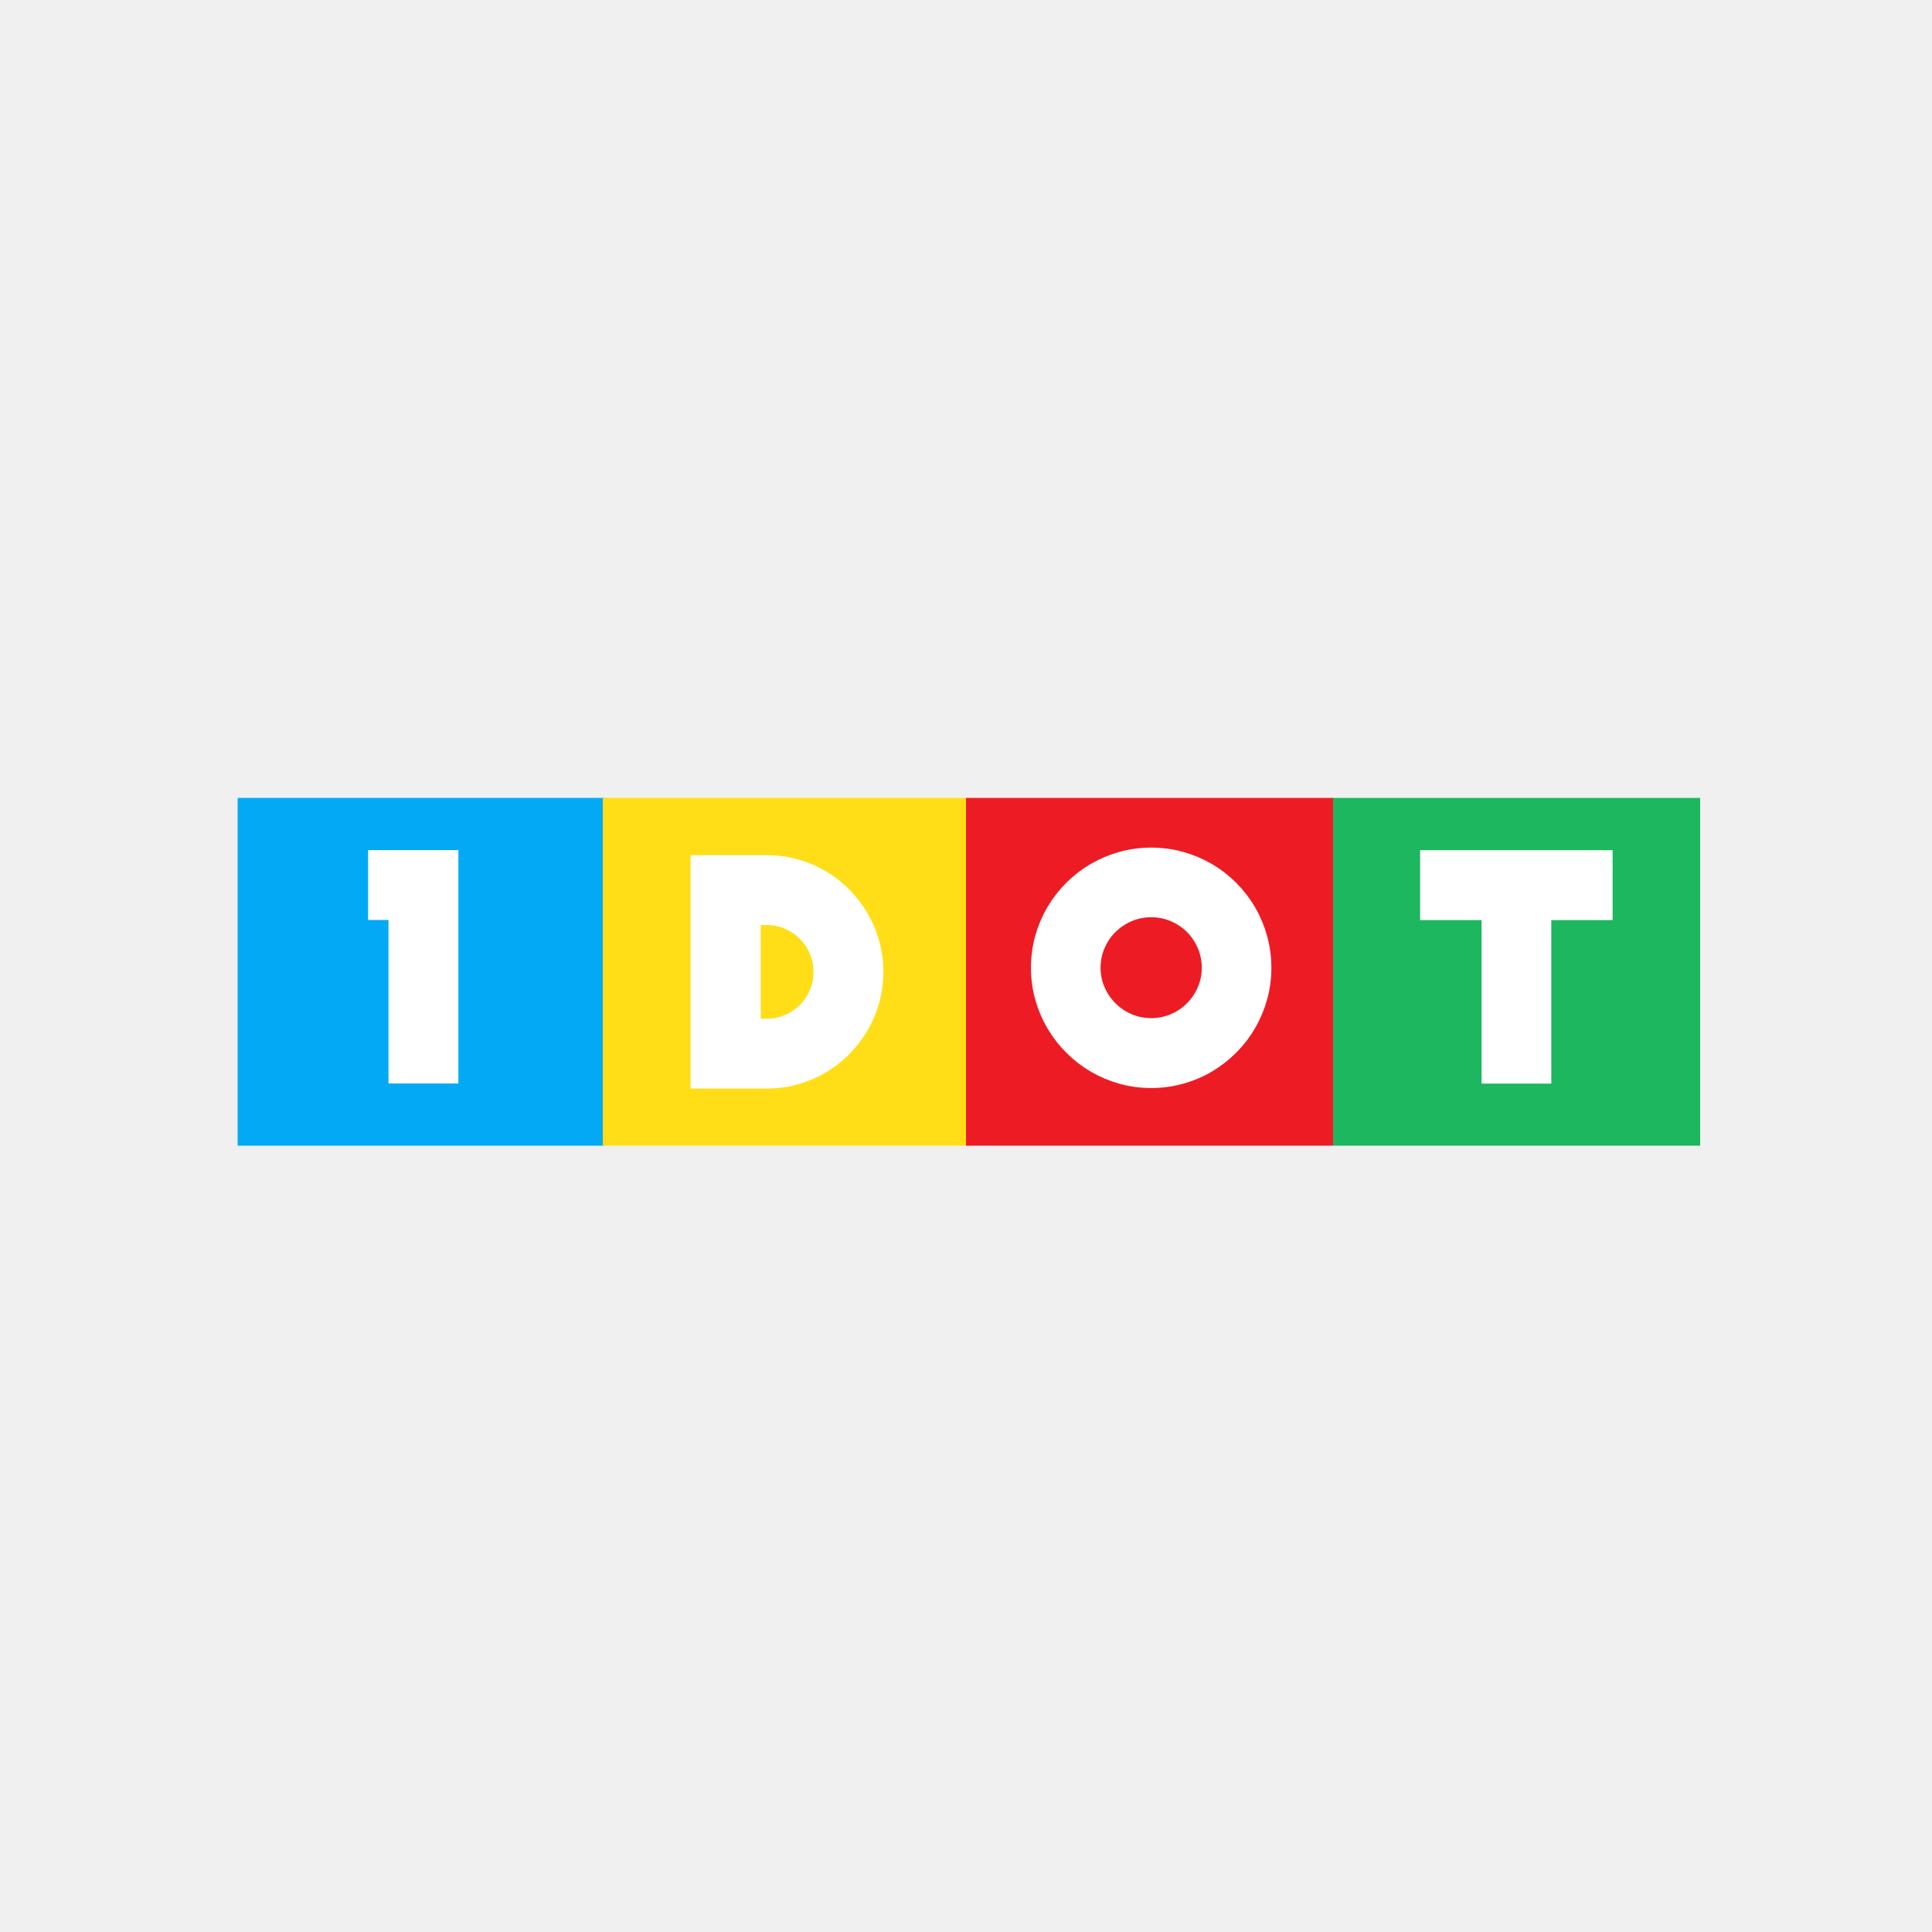
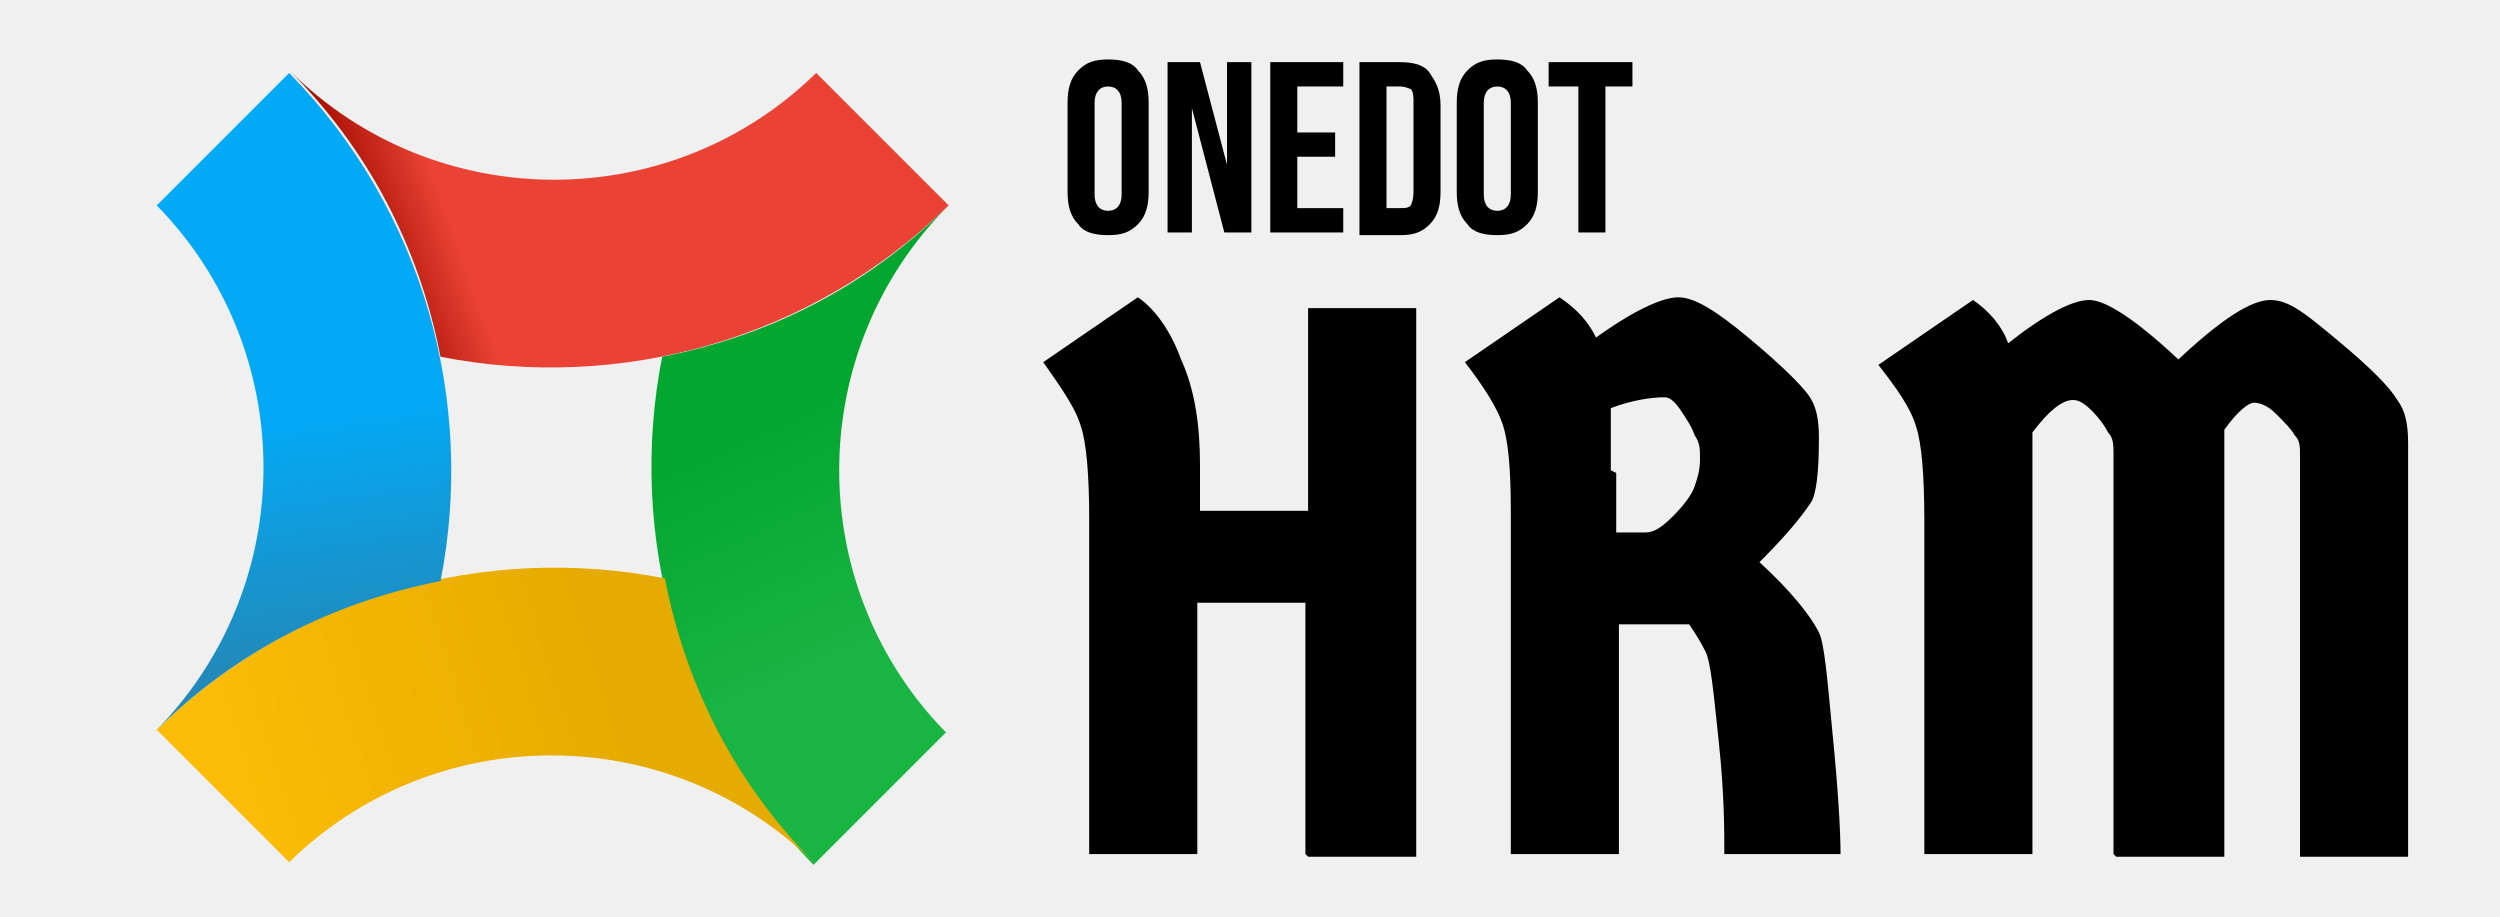
- <svg xmlns="http://www.w3.org/2000/svg" id="uuid-c801677f-fcdb-4a5a-8489-1a8b2e594c0a" data-name="Layer 1" viewBox="0 0 1000 1000">
+ <svg xmlns="http://www.w3.org/2000/svg" id="uuid-124c9dde-fbd6-4123-b90d-afaefac645d1" version="1.1" viewBox="0 0 92.5 33.9">
  <defs>
    <style>
-       .uuid-f66ac2b3-8d42-45ec-8100-ab2f081fbf40 {
-         fill: #1cb75e;
+       .st0 {
+         fill: url(#linear-gradient2);
      }

-       .uuid-43a09392-2326-4e66-9d24-c0e6b23598de {
-         fill: #03a9f5;
+       .st1 {
+         fill: url(#linear-gradient1);
      }

-       .uuid-244e3517-a260-4bbd-b91d-d1f2275e3d15 {
-         fill: none;
+       .st2 {
+         fill: url(#linear-gradient3);
      }

-       .uuid-f4f8c65f-0232-49a7-aa21-2d55dcaf7d24 {
-         fill: #ffde17;
-       }
- 
-       .uuid-0112faf5-c70a-4daf-bc10-07955d307aed {
-         fill: #fff;
-         stroke: #fff;
-         stroke-miterlimit: 10;
-         stroke-width: 15px;
-       }
- 
-       .uuid-a229a5b7-738a-4cd4-bc6d-b0ff421016df {
-         fill: #ed1c24;
+       .st3 {
+         fill: url(#linear-gradient);
      }
    </style>
+     <linearGradient id="linear-gradient" x1="29.5" y1="738.7" x2="13.5" y2="744.4" gradientTransform="translate(0 -734.9)" gradientUnits="userSpaceOnUse">
+       <stop offset=".8" stop-color="#ea4335" />
+       <stop offset="1" stop-color="#a30d00" />
+     </linearGradient>
+     <linearGradient id="linear-gradient1" x1="28.4" y1="746.9" x2="35.6" y2="762.8" gradientTransform="translate(0 -734.9)" gradientUnits="userSpaceOnUse">
+       <stop offset=".2" stop-color="#03a72f" />
+       <stop offset=".7" stop-color="#19b443" />
+     </linearGradient>
+     <linearGradient id="linear-gradient2" x1="26.4" y1="760.6" x2="9.6" y2="765.9" gradientTransform="translate(0 -734.9)" gradientUnits="userSpaceOnUse">
+       <stop offset=".2" stop-color="#e6ab00" />
+       <stop offset="1" stop-color="#fbbc05" />
+     </linearGradient>
+     <linearGradient id="linear-gradient3" x1="9.1" y1="741.7" x2="11.7" y2="759.5" gradientTransform="translate(0 -734.9)" gradientUnits="userSpaceOnUse">
+       <stop offset=".5" stop-color="#03a9f5" />
+       <stop offset="1" stop-color="#2289b8" />
+     </linearGradient>
  </defs>
-   <rect class="uuid-43a09392-2326-4e66-9d24-c0e6b23598de" x="123" y="413" width="190" height="180" />
-   <rect class="uuid-f4f8c65f-0232-49a7-aa21-2d55dcaf7d24" x="312" y="413" width="190" height="180" />
-   <rect class="uuid-a229a5b7-738a-4cd4-bc6d-b0ff421016df" x="500" y="413" width="190" height="180" />
-   <rect class="uuid-f66ac2b3-8d42-45ec-8100-ab2f081fbf40" x="690" y="413" width="190" height="180" />
-   <g>
-     <rect class="uuid-244e3517-a260-4bbd-b91d-d1f2275e3d15" x="192.27" y="442.86" width="51.21" height="120.29" />
-     <path class="uuid-0112faf5-c70a-4daf-bc10-07955d307aed" d="M229.76,553.31h-21.18v-84.63h-10.55v-21.18h31.73v105.81Z" />
-   </g>
-   <g>
-     <rect class="uuid-244e3517-a260-4bbd-b91d-d1f2275e3d15" x="355.12" y="445.47" width="104.61" height="119.53" />
-     <path class="uuid-0112faf5-c70a-4daf-bc10-07955d307aed" d="M449.72,503.02c0,4.87-.63,9.55-1.88,14.06-1.25,4.5-3.04,8.71-5.35,12.62-2.31,3.91-5.07,7.48-8.27,10.7-3.2,3.22-6.76,5.99-10.7,8.3-3.94,2.31-8.15,4.1-12.65,5.35-4.5,1.25-9.19,1.88-14.06,1.88h-31.88v-105.81h31.88c4.87,0,9.56.63,14.06,1.88,4.5,1.25,8.72,3.04,12.65,5.35,3.93,2.31,7.5,5.08,10.7,8.3,3.2,3.22,5.95,6.79,8.27,10.7,2.31,3.91,4.09,8.12,5.35,12.62,1.26,4.5,1.88,9.19,1.88,14.06ZM428.54,503.02c0-4.38-.82-8.49-2.47-12.32-1.65-3.84-3.91-7.19-6.79-10.07-2.88-2.88-6.25-5.15-10.11-6.83-3.86-1.67-7.98-2.51-12.36-2.51h-10.55v63.46h10.55c4.38,0,8.5-.82,12.36-2.47,3.86-1.65,7.23-3.91,10.11-6.79,2.88-2.88,5.14-6.25,6.79-10.11,1.65-3.86,2.47-7.98,2.47-12.36Z" />
-   </g>
-   <g>
-     <rect class="uuid-244e3517-a260-4bbd-b91d-d1f2275e3d15" x="537.07" y="442.92" width="122.9" height="124.63" />
-     <path class="uuid-0112faf5-c70a-4daf-bc10-07955d307aed" d="M650.56,500.91c0,5.02-.65,9.85-1.96,14.5-1.3,4.65-3.14,9-5.5,13.06-2.36,4.06-5.21,7.76-8.56,11.1s-7.04,6.21-11.07,8.6-8.39,4.23-13.06,5.53c-4.67,1.3-9.52,1.96-14.54,1.96s-9.85-.65-14.5-1.96c-4.65-1.3-9-3.15-13.06-5.53s-7.76-5.25-11.1-8.6c-3.35-3.34-6.21-7.05-8.6-11.1-2.39-4.06-4.23-8.41-5.53-13.06-1.3-4.65-1.96-9.48-1.96-14.5s.65-9.86,1.96-14.54c1.3-4.67,3.15-9.03,5.53-13.06,2.38-4.03,5.25-7.72,8.6-11.07s7.05-6.2,11.1-8.56,8.41-4.19,13.06-5.5c4.65-1.3,9.48-1.96,14.5-1.96s9.86.65,14.54,1.96c4.67,1.3,9.03,3.14,13.06,5.5s7.72,5.21,11.07,8.56c3.34,3.35,6.2,7.04,8.56,11.07,2.36,4.03,4.19,8.39,5.5,13.06,1.3,4.67,1.96,9.52,1.96,14.54ZM629.53,500.91c0-4.62-.89-8.99-2.66-13.1-1.77-4.11-4.17-7.67-7.19-10.7-3.03-3.02-6.59-5.42-10.7-7.19-4.11-1.77-8.47-2.66-13.1-2.66s-9.05.89-13.13,2.66c-4.08,1.77-7.65,4.17-10.7,7.19-3.05,3.03-5.46,6.59-7.23,10.7-1.77,4.11-2.66,8.47-2.66,13.1s.89,8.96,2.66,13.02c1.77,4.06,4.18,7.61,7.23,10.66,3.05,3.05,6.62,5.46,10.7,7.23,4.08,1.77,8.46,2.66,13.13,2.66s8.99-.89,13.1-2.66c4.11-1.77,7.67-4.18,10.7-7.23,3.03-3.05,5.42-6.6,7.19-10.66,1.77-4.06,2.66-8.4,2.66-13.02Z" />
-   </g>
-   <g>
-     <rect class="uuid-244e3517-a260-4bbd-b91d-d1f2275e3d15" x="741.22" y="442.92" width="95.95" height="119.53" />
-     <path class="uuid-0112faf5-c70a-4daf-bc10-07955d307aed" d="M795.45,553.37h-21.1v-84.63h-31.8v-21.18h84.63v21.18h-31.73v84.63Z" />
-   </g>
+   <path d="M78.2,31.6v-14.8c0-.3,0-.6-.2-.8-.1-.2-.3-.5-.6-.8s-.5-.4-.7-.4c-.4,0-.9.4-1.5,1.2,0,.5,0,1,0,1.5v14.1h-4v-12.4c0-1.6-.1-2.8-.3-3.4-.2-.7-.7-1.4-1.4-2.3l3.5-2.4c.6.4,1.1,1,1.3,1.6,1.4-1.1,2.4-1.6,3-1.6s1.7.7,3.3,2.2c1.6-1.5,2.7-2.2,3.4-2.2s1.3.5,2.5,1.5c1.2,1,1.9,1.7,2.2,2.2.3.4.4.9.4,1.6v15.3h-4v-14.8c0-.4,0-.6-.2-.8-.1-.2-.4-.5-.7-.8-.3-.3-.6-.4-.8-.4s-.6.3-1.1,1c0,.1,0,.3,0,.5v15.3h-4M59.8,17.5v2.2h1.1c.3,0,.6-.2,1-.6.4-.4.7-.8.8-1.1.1-.3.2-.6.2-1s0-.6-.2-.9c-.1-.3-.3-.6-.5-.9-.2-.3-.4-.5-.6-.5-.5,0-1.2.1-2,.4,0,.7,0,1.5,0,2.3ZM58.9,12.6c1.5-1.1,2.6-1.6,3.2-1.6s1.4.5,2.6,1.5c1.2,1,1.9,1.7,2.2,2.1.3.4.4.9.4,1.6,0,1.3-.1,2.1-.3,2.4-.4.6-1,1.3-1.9,2.2,1.2,1.1,1.9,2,2.2,2.6.2.4.3,1.6.5,3.7.2,2,.3,3.6.3,4.5h-4.3c0-.9,0-2.2-.2-4.1s-.3-3-.5-3.4c-.2-.4-.4-.7-.6-1h-2.6v8.5h-4v-12.7c0-1.6-.1-2.6-.3-3.2-.2-.6-.7-1.4-1.4-2.3l3.5-2.4c.6.4,1.1.9,1.4,1.6ZM48.3,31.6v-9.3h-4v9.3h-4v-12.4c0-1.6-.1-2.8-.3-3.4-.2-.7-.7-1.4-1.4-2.4l3.5-2.4c.6.4,1.2,1.2,1.6,2.3.5,1.1.7,2.4.7,3.9v1.7h4v-7.5h4v20.3h-4Z" />
+   <path d="M58.3,3.2h-1v-.9h3.1v.9h-1v5.4h-1V3.2M55.4,7.8c.3,0,.5-.2.5-.6v-3.4c0-.4-.2-.6-.5-.6s-.5.2-.5.6v3.4c0,.4.2.6.5.6ZM55.4,8.7c-.5,0-.9-.1-1.1-.4-.3-.3-.4-.7-.4-1.2v-3.3c0-.5.1-.9.4-1.2.3-.3.6-.4,1.1-.4s.9.1,1.1.4c.3.3.4.7.4,1.2v3.3c0,.5-.1.9-.4,1.2s-.6.4-1.1.4ZM51.8,7.7c.2,0,.3,0,.4-.1,0,0,.1-.2.1-.5v-3.3c0-.2,0-.4-.1-.5,0,0-.2-.1-.4-.1h-.5v4.5h.5ZM50.3,2.3h1.5c.5,0,.9.1,1.1.4.2.3.4.6.4,1.2v3.2c0,.5-.1.9-.4,1.2s-.6.4-1.1.4h-1.5V2.3ZM47,2.3h2.7v.9h-1.7v1.7h1.4v.9h-1.4v1.9h1.7v.9h-2.7V2.3ZM43.2,2.3h1.2l1,3.8h0v-3.8h.9v6.3h-1l-1.2-4.6h0v4.6h-.9V2.3h0ZM41,7.8c.3,0,.5-.2.5-.6v-3.4c0-.4-.2-.6-.5-.6s-.5.2-.5.6v3.4c0,.4.2.6.5.6ZM41,8.7c-.5,0-.9-.1-1.1-.4-.3-.3-.4-.7-.4-1.2v-3.3c0-.5.1-.9.4-1.2.3-.3.6-.4,1.1-.4s.9.1,1.1.4c.3.3.4.7.4,1.2v3.3c0,.5-.1.9-.4,1.2s-.6.4-1.1.4Z" />
+   <path class="st3" d="M30.3,2.6c-5.4,5.4-14.2,5.4-19.6,0,2.9,2.9,4.8,6.5,5.6,10.6,6.6,1.3,13.7-.6,18.8-5.6l-4.9-4.9Z" />
+   <path class="st1" d="M35.1,27.2c-5.4-5.4-5.4-14.2,0-19.6-2.9,2.9-6.5,4.8-10.6,5.6-1.3,6.6.6,13.7,5.6,18.8,0,0,4.9-4.9,4.9-4.9Z" />
+   <path class="st0" d="M10.6,32c5.4-5.4,14.2-5.4,19.6,0-2.9-2.9-4.8-6.5-5.6-10.6-6.6-1.3-13.7.6-18.8,5.6,0,0,4.9,4.9,4.9,4.9Z" />
+   <path class="st2" d="M5.7,7.5c5.4,5.4,5.4,14.2,0,19.6,2.9-2.9,6.5-4.8,10.6-5.6,1.3-6.6-.6-13.7-5.6-18.8,0,0-4.9,4.9-4.9,4.9Z" />
</svg>
